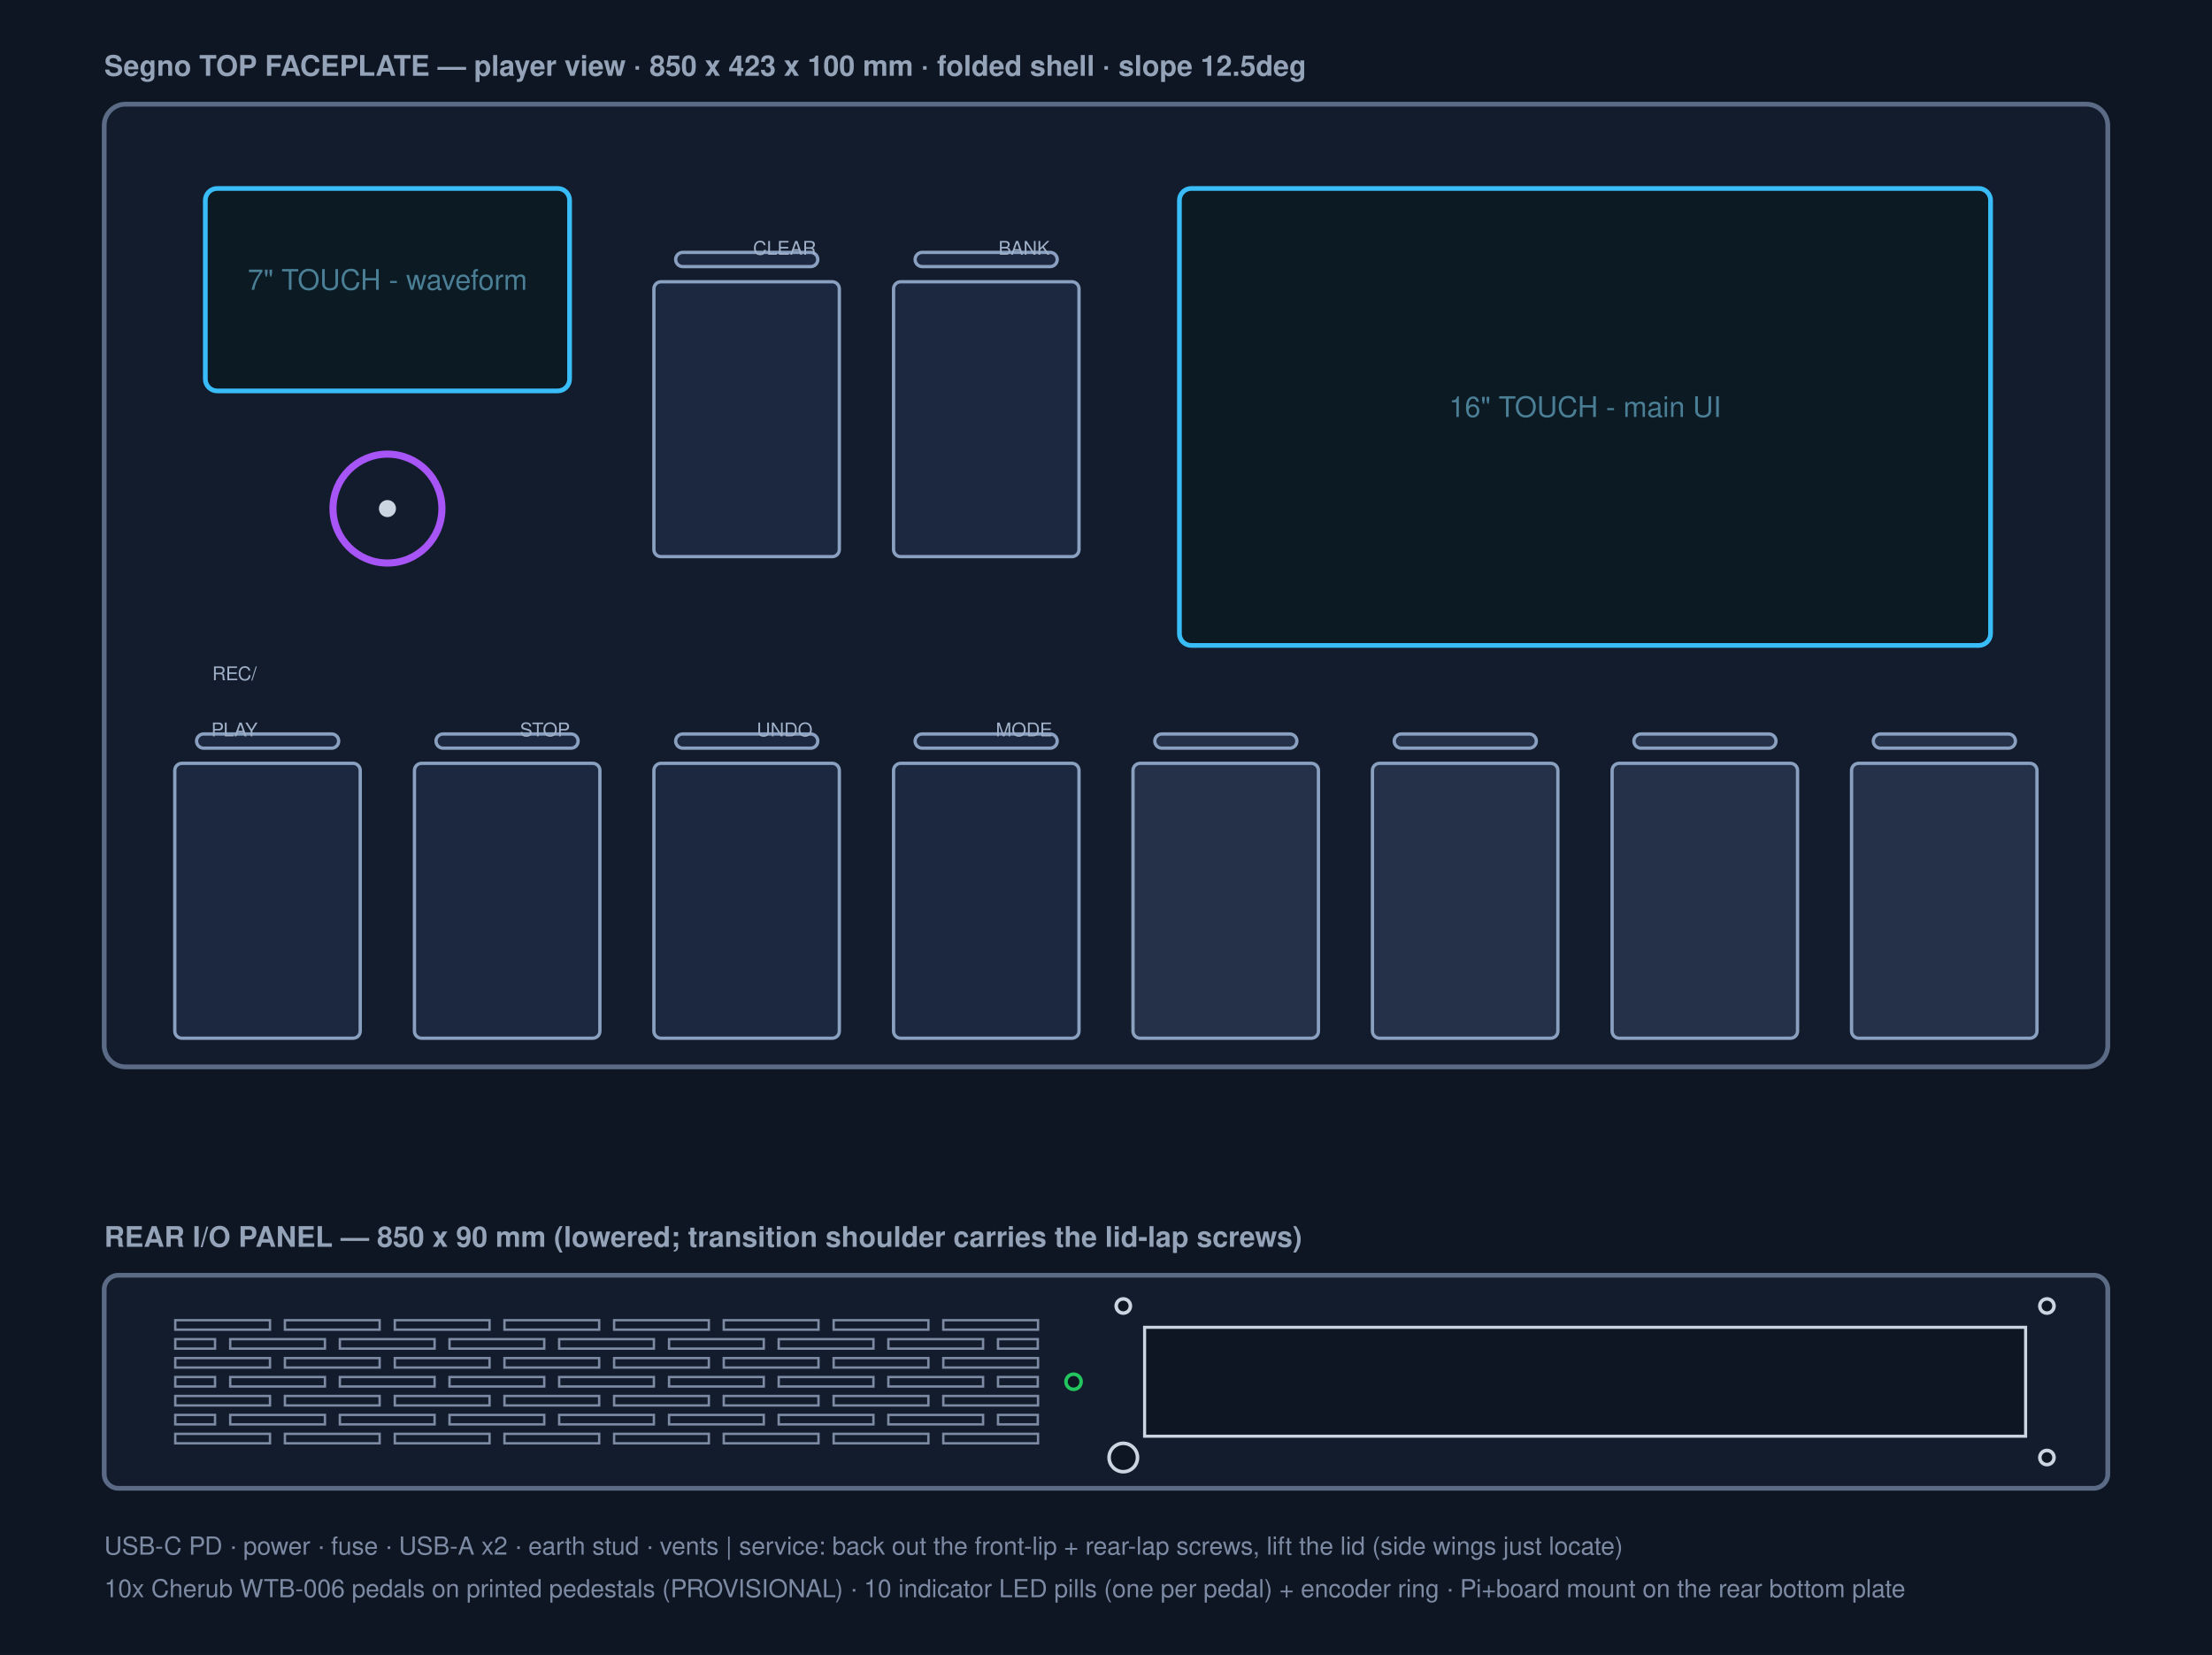
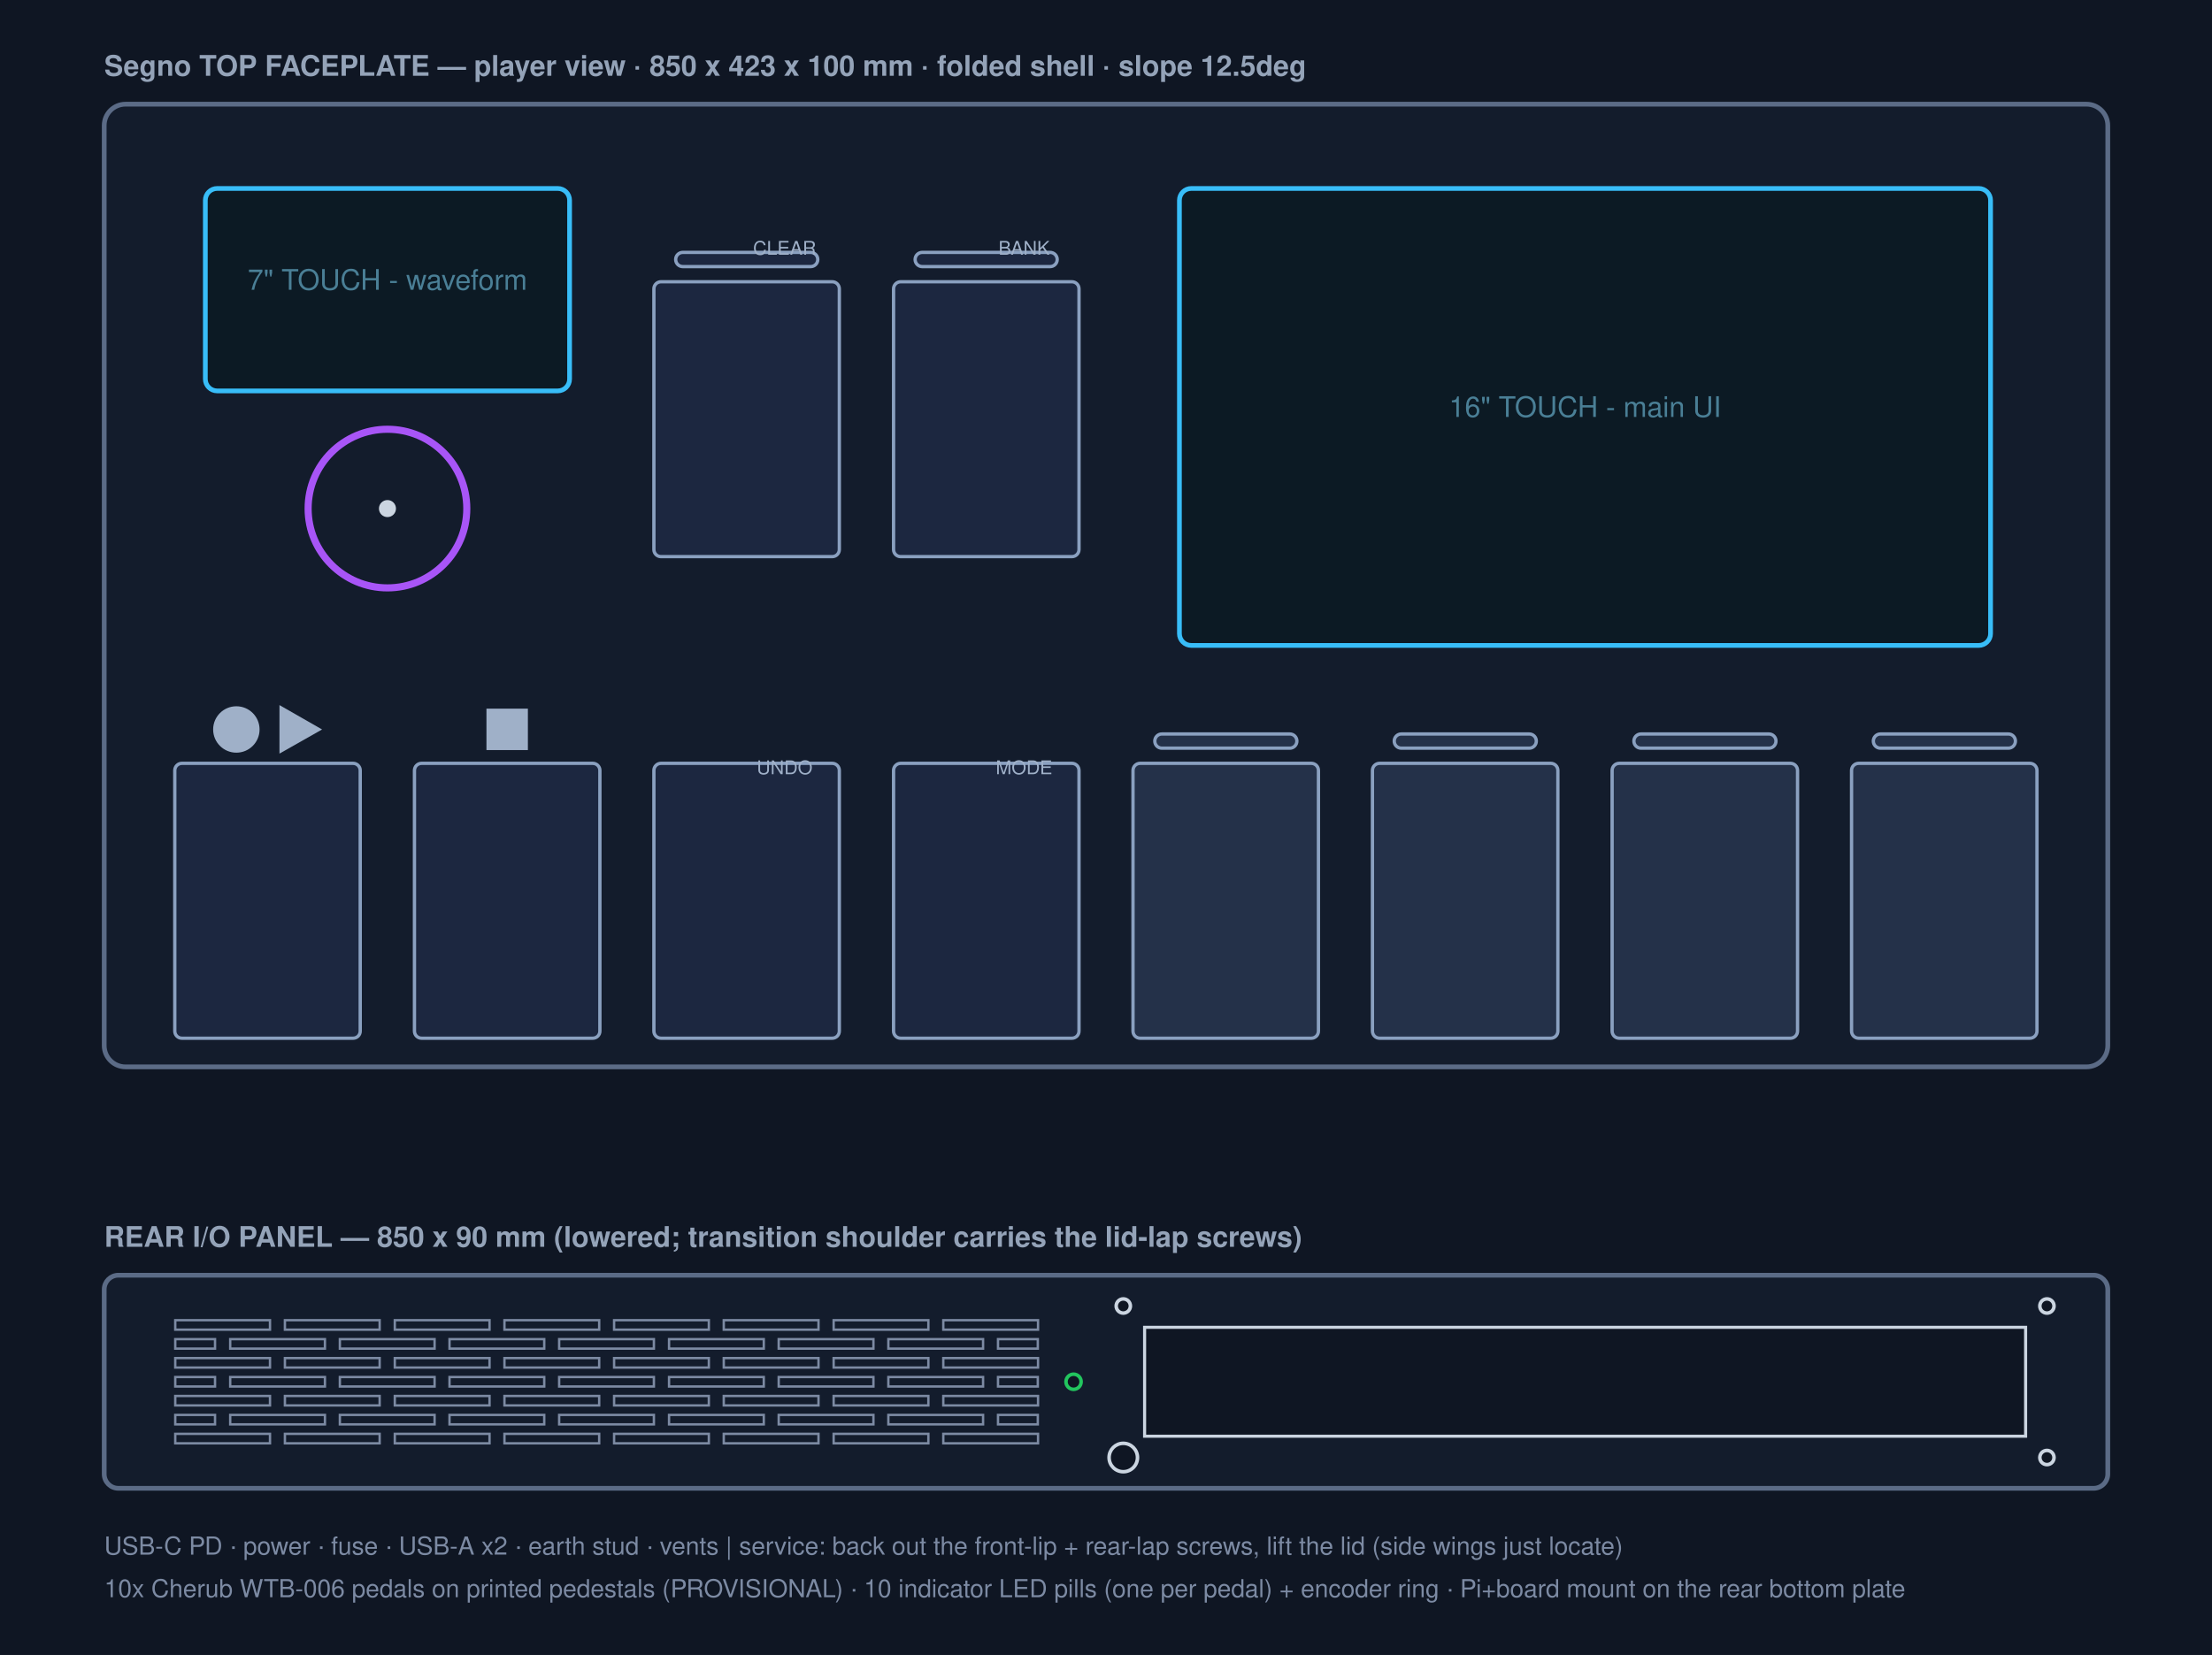
<svg xmlns="http://www.w3.org/2000/svg" viewBox="0 0 934 699" font-family="Helvetica,Arial,sans-serif">
  <rect width="934" height="699" fill="#0f1623" />
  <text x="44" y="32" fill="#94a3b8" font-size="12" font-weight="600">Segno TOP FACEPLATE — player view · 850 x 423 x 100 mm · folded shell · slope 12.5deg</text>
  <rect x="44" y="44" width="846.0" height="406.6" rx="9" fill="#131c2c" stroke="#5b6b86" stroke-width="2" />
  <rect x="73.8" y="322.4" width="78.3" height="116.1" rx="3" fill="#1c2740" stroke="#8aa0c0" stroke-width="1.4" />
  <rect x="175.0" y="322.4" width="78.3" height="116.1" rx="3" fill="#1c2740" stroke="#8aa0c0" stroke-width="1.4" />
  <rect x="276.1" y="322.4" width="78.3" height="116.1" rx="3" fill="#1c2740" stroke="#8aa0c0" stroke-width="1.4" />
  <rect x="377.3" y="322.4" width="78.3" height="116.1" rx="3" fill="#1c2740" stroke="#8aa0c0" stroke-width="1.4" />
  <rect x="478.4" y="322.4" width="78.3" height="116.1" rx="3" fill="#243149" stroke="#8aa0c0" stroke-width="1.4" />
  <rect x="579.5" y="322.4" width="78.3" height="116.1" rx="3" fill="#243149" stroke="#8aa0c0" stroke-width="1.4" />
  <rect x="680.7" y="322.4" width="78.3" height="116.1" rx="3" fill="#243149" stroke="#8aa0c0" stroke-width="1.4" />
  <rect x="781.8" y="322.4" width="78.3" height="116.1" rx="3" fill="#243149" stroke="#8aa0c0" stroke-width="1.4" />
  <rect x="276.1" y="119.0" width="78.3" height="116.1" rx="3" fill="#1c2740" stroke="#8aa0c0" stroke-width="1.4" />
  <rect x="377.3" y="119.0" width="78.3" height="116.1" rx="3" fill="#1c2740" stroke="#8aa0c0" stroke-width="1.4" />
-   <rect x="83.0" y="310.0" width="60.0" height="6.0" rx="3" fill="#1c2740" stroke="#8aa0c0" stroke-width="1.4" />
-   <rect x="184.1" y="310.0" width="60.0" height="6.0" rx="3" fill="#1c2740" stroke="#8aa0c0" stroke-width="1.4" />
-   <rect x="285.3" y="310.0" width="60.0" height="6.0" rx="3" fill="#1c2740" stroke="#8aa0c0" stroke-width="1.4" />
-   <rect x="386.4" y="310.0" width="60.0" height="6.0" rx="3" fill="#1c2740" stroke="#8aa0c0" stroke-width="1.4" />
  <rect x="487.6" y="310.0" width="60.0" height="6.0" rx="3" fill="#243149" stroke="#8aa0c0" stroke-width="1.4" />
  <rect x="588.7" y="310.0" width="60.0" height="6.0" rx="3" fill="#243149" stroke="#8aa0c0" stroke-width="1.4" />
  <rect x="689.9" y="310.0" width="60.0" height="6.0" rx="3" fill="#243149" stroke="#8aa0c0" stroke-width="1.4" />
  <rect x="791.0" y="310.0" width="60.0" height="6.0" rx="3" fill="#243149" stroke="#8aa0c0" stroke-width="1.4" />
  <rect x="285.3" y="106.6" width="60.0" height="6.0" rx="3" fill="#1c2740" stroke="#8aa0c0" stroke-width="1.4" />
  <rect x="386.4" y="106.6" width="60.0" height="6.0" rx="3" fill="#1c2740" stroke="#8aa0c0" stroke-width="1.4" />
  <rect x="86.7" y="79.6" width="153.8" height="85.5" rx="5" fill="#0c1a24" stroke="#38bdf8" stroke-width="2" />
  <text x="163.6" y="122.4" fill="#4a7f96" font-size="12" text-anchor="middle">7" TOUCH - waveform</text>
  <rect x="498.0" y="79.6" width="342.5" height="193.0" rx="5" fill="#0c1a24" stroke="#38bdf8" stroke-width="2" />
  <text x="669.3" y="176.1" fill="#4a7f96" font-size="12" text-anchor="middle">16" TOUCH - main UI</text>
-   <circle cx="163.6" cy="214.8" r="23.0" fill="none" stroke="#a855f7" stroke-width="3" />
+   <circle cx="163.6" cy="214.8" r="33.5" fill="none" stroke="#a855f7" stroke-width="3" />
  <circle cx="163.6" cy="214.8" r="3.6" fill="#cbd5e1" />
-   <text x="99.0" y="287.3" fill="#9fb0c8" font-size="8" text-anchor="middle">REC/</text>
-   <text x="99.0" y="311.0" fill="#9fb0c8" font-size="8" text-anchor="middle">PLAY</text>
-   <text x="230.1" y="311.0" fill="#9fb0c8" font-size="8" text-anchor="middle">STOP</text>
-   <text x="331.3" y="311.0" fill="#9fb0c8" font-size="8" text-anchor="middle">UNDO</text>
-   <text x="432.4" y="311.0" fill="#9fb0c8" font-size="8" text-anchor="middle">MODE</text>
+   <circle cx="99.8" cy="308.1" r="9.8" fill="#9fb0c8" />
+   <polygon points="118.0,318.3 118.0,297.8 136.0,308.1" fill="#9fb0c8" />
+   <polygon points="205.4,316.8 222.9,316.8 222.9,299.3 205.4,299.3" fill="#9fb0c8" />
+   <text x="331.3" y="327.0" fill="#9fb0c8" font-size="8" text-anchor="middle">UNDO</text>
+   <text x="432.4" y="327.0" fill="#9fb0c8" font-size="8" text-anchor="middle">MODE</text>
  <text x="331.3" y="107.6" fill="#9fb0c8" font-size="8" text-anchor="middle">CLEAR</text>
  <text x="432.4" y="107.6" fill="#9fb0c8" font-size="8" text-anchor="middle">BANK</text>
  <text x="44" y="526.6" fill="#94a3b8" font-size="12" font-weight="600">REAR I/O PANEL — 850 x 90 mm (lowered; transition shoulder carries the lid-lap screws)</text>
  <rect x="44" y="538.6" width="846.0" height="90.0" rx="6" fill="#131c2c" stroke="#5b6b86" stroke-width="2" />
  <rect x="483.3" y="560.6" width="372.0" height="46.0" fill="#0f1623" stroke="#cbd5e1" stroke-width="1.3" />
  <circle cx="474.3" cy="615.6" r="3.0" fill="#0f1623" stroke="#cbd5e1" stroke-width="1.5" />
  <circle cx="474.3" cy="615.6" r="6.0" fill="#0f1623" stroke="#cbd5e1" stroke-width="1.5" />
  <circle cx="474.3" cy="551.6" r="3.0" fill="#0f1623" stroke="#cbd5e1" stroke-width="1.5" />
  <circle cx="864.3" cy="615.6" r="3.0" fill="#0f1623" stroke="#cbd5e1" stroke-width="1.5" />
  <circle cx="864.3" cy="551.6" r="3.0" fill="#0f1623" stroke="#cbd5e1" stroke-width="1.5" />
  <circle cx="453.3" cy="583.6" r="3.2" fill="#0f1623" stroke="#22c55e" stroke-width="1.5" />
  <rect x="74.0" y="605.6" width="40.0" height="4.0" fill="none" stroke="#7c8aa3" stroke-width="1" />
  <rect x="120.3" y="605.6" width="40.0" height="4.0" fill="none" stroke="#7c8aa3" stroke-width="1" />
  <rect x="166.7" y="605.6" width="40.0" height="4.0" fill="none" stroke="#7c8aa3" stroke-width="1" />
  <rect x="213.0" y="605.6" width="40.0" height="4.0" fill="none" stroke="#7c8aa3" stroke-width="1" />
  <rect x="259.3" y="605.6" width="40.0" height="4.0" fill="none" stroke="#7c8aa3" stroke-width="1" />
  <rect x="305.6" y="605.6" width="40.0" height="4.0" fill="none" stroke="#7c8aa3" stroke-width="1" />
  <rect x="352.0" y="605.6" width="40.0" height="4.0" fill="none" stroke="#7c8aa3" stroke-width="1" />
  <rect x="398.3" y="605.6" width="40.0" height="4.0" fill="none" stroke="#7c8aa3" stroke-width="1" />
  <rect x="74.0" y="597.6" width="16.8" height="4.0" fill="none" stroke="#7c8aa3" stroke-width="1" />
  <rect x="97.2" y="597.6" width="40.0" height="4.0" fill="none" stroke="#7c8aa3" stroke-width="1" />
  <rect x="143.5" y="597.6" width="40.0" height="4.0" fill="none" stroke="#7c8aa3" stroke-width="1" />
  <rect x="189.8" y="597.6" width="40.0" height="4.0" fill="none" stroke="#7c8aa3" stroke-width="1" />
  <rect x="236.1" y="597.6" width="40.0" height="4.0" fill="none" stroke="#7c8aa3" stroke-width="1" />
  <rect x="282.5" y="597.6" width="40.0" height="4.0" fill="none" stroke="#7c8aa3" stroke-width="1" />
  <rect x="328.8" y="597.6" width="40.0" height="4.0" fill="none" stroke="#7c8aa3" stroke-width="1" />
  <rect x="375.1" y="597.6" width="40.0" height="4.0" fill="none" stroke="#7c8aa3" stroke-width="1" />
  <rect x="421.4" y="597.6" width="16.8" height="4.0" fill="none" stroke="#7c8aa3" stroke-width="1" />
  <rect x="74.0" y="589.6" width="40.0" height="4.0" fill="none" stroke="#7c8aa3" stroke-width="1" />
  <rect x="120.3" y="589.6" width="40.0" height="4.0" fill="none" stroke="#7c8aa3" stroke-width="1" />
  <rect x="166.7" y="589.6" width="40.0" height="4.0" fill="none" stroke="#7c8aa3" stroke-width="1" />
  <rect x="213.0" y="589.6" width="40.0" height="4.0" fill="none" stroke="#7c8aa3" stroke-width="1" />
  <rect x="259.3" y="589.6" width="40.0" height="4.0" fill="none" stroke="#7c8aa3" stroke-width="1" />
  <rect x="305.6" y="589.6" width="40.0" height="4.0" fill="none" stroke="#7c8aa3" stroke-width="1" />
  <rect x="352.0" y="589.6" width="40.0" height="4.0" fill="none" stroke="#7c8aa3" stroke-width="1" />
  <rect x="398.3" y="589.6" width="40.0" height="4.0" fill="none" stroke="#7c8aa3" stroke-width="1" />
  <rect x="74.0" y="581.6" width="16.8" height="4.0" fill="none" stroke="#7c8aa3" stroke-width="1" />
  <rect x="97.2" y="581.6" width="40.0" height="4.0" fill="none" stroke="#7c8aa3" stroke-width="1" />
  <rect x="143.5" y="581.6" width="40.0" height="4.0" fill="none" stroke="#7c8aa3" stroke-width="1" />
  <rect x="189.8" y="581.6" width="40.0" height="4.0" fill="none" stroke="#7c8aa3" stroke-width="1" />
  <rect x="236.1" y="581.6" width="40.0" height="4.0" fill="none" stroke="#7c8aa3" stroke-width="1" />
  <rect x="282.5" y="581.6" width="40.0" height="4.0" fill="none" stroke="#7c8aa3" stroke-width="1" />
  <rect x="328.8" y="581.6" width="40.0" height="4.0" fill="none" stroke="#7c8aa3" stroke-width="1" />
  <rect x="375.1" y="581.6" width="40.0" height="4.0" fill="none" stroke="#7c8aa3" stroke-width="1" />
  <rect x="421.4" y="581.6" width="16.8" height="4.0" fill="none" stroke="#7c8aa3" stroke-width="1" />
  <rect x="74.0" y="573.6" width="40.0" height="4.0" fill="none" stroke="#7c8aa3" stroke-width="1" />
  <rect x="120.3" y="573.6" width="40.0" height="4.0" fill="none" stroke="#7c8aa3" stroke-width="1" />
  <rect x="166.7" y="573.6" width="40.0" height="4.0" fill="none" stroke="#7c8aa3" stroke-width="1" />
  <rect x="213.0" y="573.6" width="40.0" height="4.0" fill="none" stroke="#7c8aa3" stroke-width="1" />
  <rect x="259.3" y="573.6" width="40.0" height="4.0" fill="none" stroke="#7c8aa3" stroke-width="1" />
  <rect x="305.6" y="573.6" width="40.0" height="4.0" fill="none" stroke="#7c8aa3" stroke-width="1" />
  <rect x="352.0" y="573.6" width="40.0" height="4.0" fill="none" stroke="#7c8aa3" stroke-width="1" />
  <rect x="398.3" y="573.6" width="40.0" height="4.0" fill="none" stroke="#7c8aa3" stroke-width="1" />
  <rect x="74.0" y="565.6" width="16.8" height="4.0" fill="none" stroke="#7c8aa3" stroke-width="1" />
  <rect x="97.2" y="565.6" width="40.0" height="4.0" fill="none" stroke="#7c8aa3" stroke-width="1" />
  <rect x="143.5" y="565.6" width="40.0" height="4.0" fill="none" stroke="#7c8aa3" stroke-width="1" />
  <rect x="189.8" y="565.6" width="40.0" height="4.0" fill="none" stroke="#7c8aa3" stroke-width="1" />
  <rect x="236.1" y="565.6" width="40.0" height="4.0" fill="none" stroke="#7c8aa3" stroke-width="1" />
  <rect x="282.5" y="565.6" width="40.0" height="4.0" fill="none" stroke="#7c8aa3" stroke-width="1" />
  <rect x="328.8" y="565.6" width="40.0" height="4.0" fill="none" stroke="#7c8aa3" stroke-width="1" />
  <rect x="375.1" y="565.6" width="40.0" height="4.0" fill="none" stroke="#7c8aa3" stroke-width="1" />
  <rect x="421.4" y="565.6" width="16.8" height="4.0" fill="none" stroke="#7c8aa3" stroke-width="1" />
  <rect x="74.0" y="557.6" width="40.0" height="4.0" fill="none" stroke="#7c8aa3" stroke-width="1" />
  <rect x="120.3" y="557.6" width="40.0" height="4.0" fill="none" stroke="#7c8aa3" stroke-width="1" />
  <rect x="166.7" y="557.6" width="40.0" height="4.0" fill="none" stroke="#7c8aa3" stroke-width="1" />
  <rect x="213.0" y="557.6" width="40.0" height="4.0" fill="none" stroke="#7c8aa3" stroke-width="1" />
  <rect x="259.3" y="557.6" width="40.0" height="4.0" fill="none" stroke="#7c8aa3" stroke-width="1" />
  <rect x="305.6" y="557.6" width="40.0" height="4.0" fill="none" stroke="#7c8aa3" stroke-width="1" />
  <rect x="352.0" y="557.6" width="40.0" height="4.0" fill="none" stroke="#7c8aa3" stroke-width="1" />
  <rect x="398.3" y="557.6" width="40.0" height="4.0" fill="none" stroke="#7c8aa3" stroke-width="1" />
  <text x="44" y="656.6" fill="#7c8aa3" font-size="10.5">USB-C PD · power · fuse · USB-A x2 · earth stud · vents   |   service: back out the front-lip + rear-lap screws, lift the lid (side wings just locate)</text>
  <text x="44" y="674.6" fill="#7c8aa3" font-size="10.5">10x Cherub WTB-006 pedals on printed pedestals (PROVISIONAL) · 10 indicator LED pills (one per pedal) + encoder ring · Pi+board mount on the rear bottom plate</text>
</svg>
